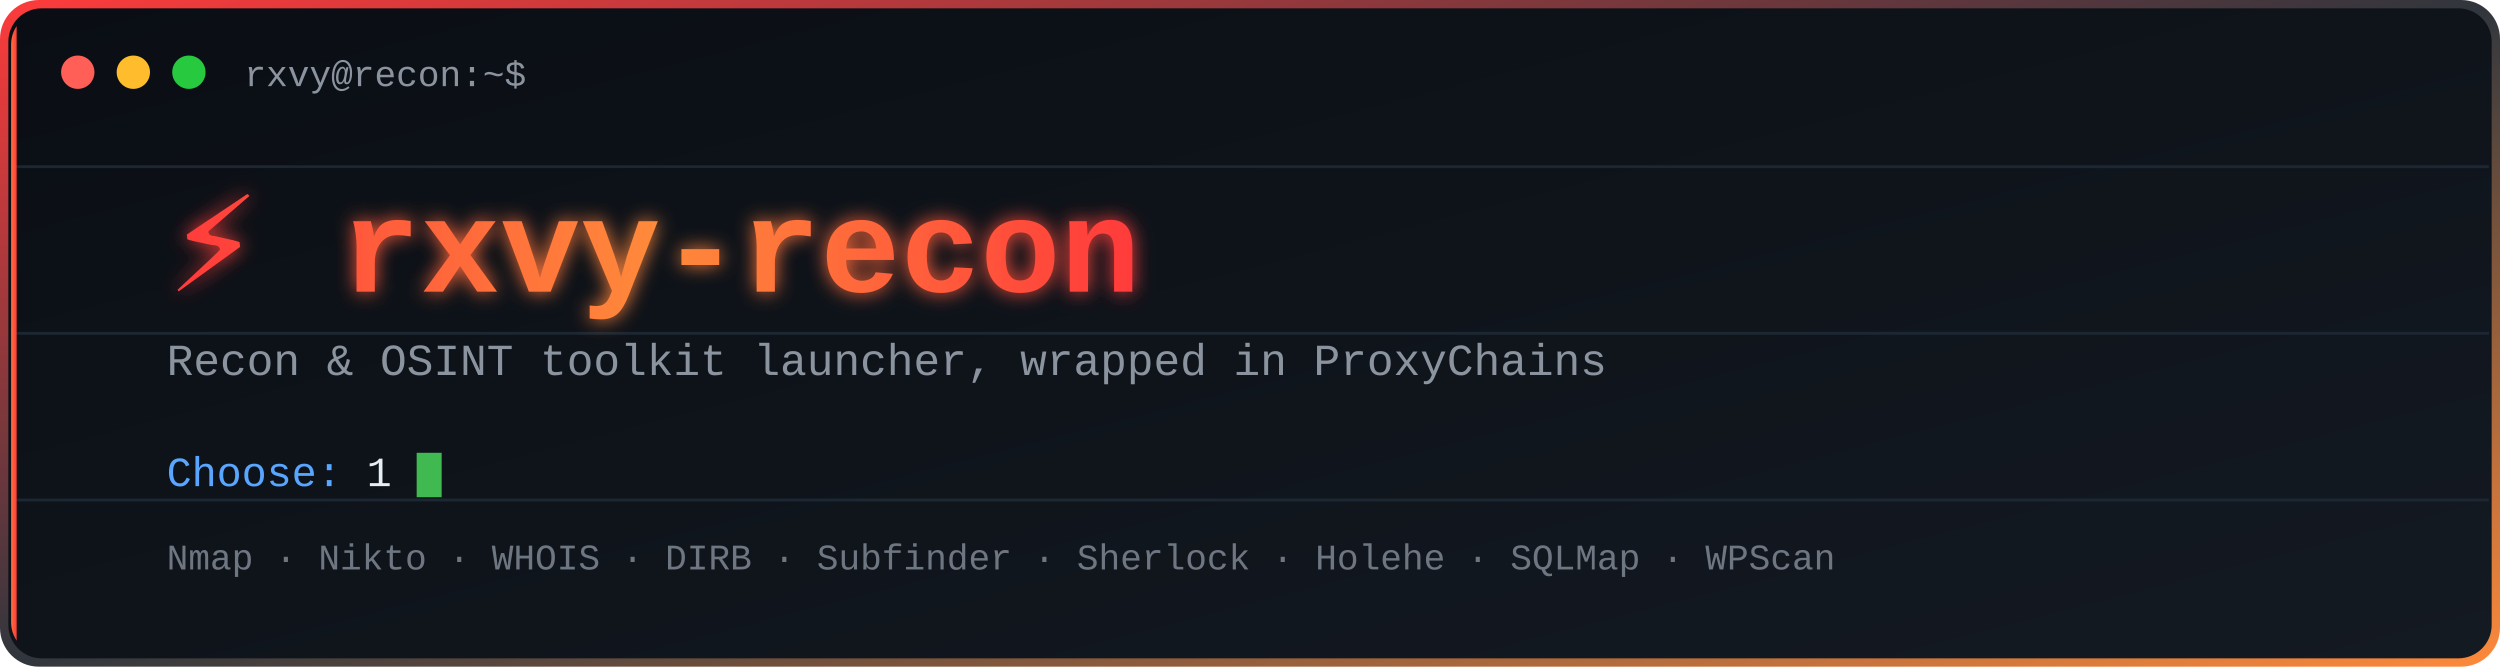
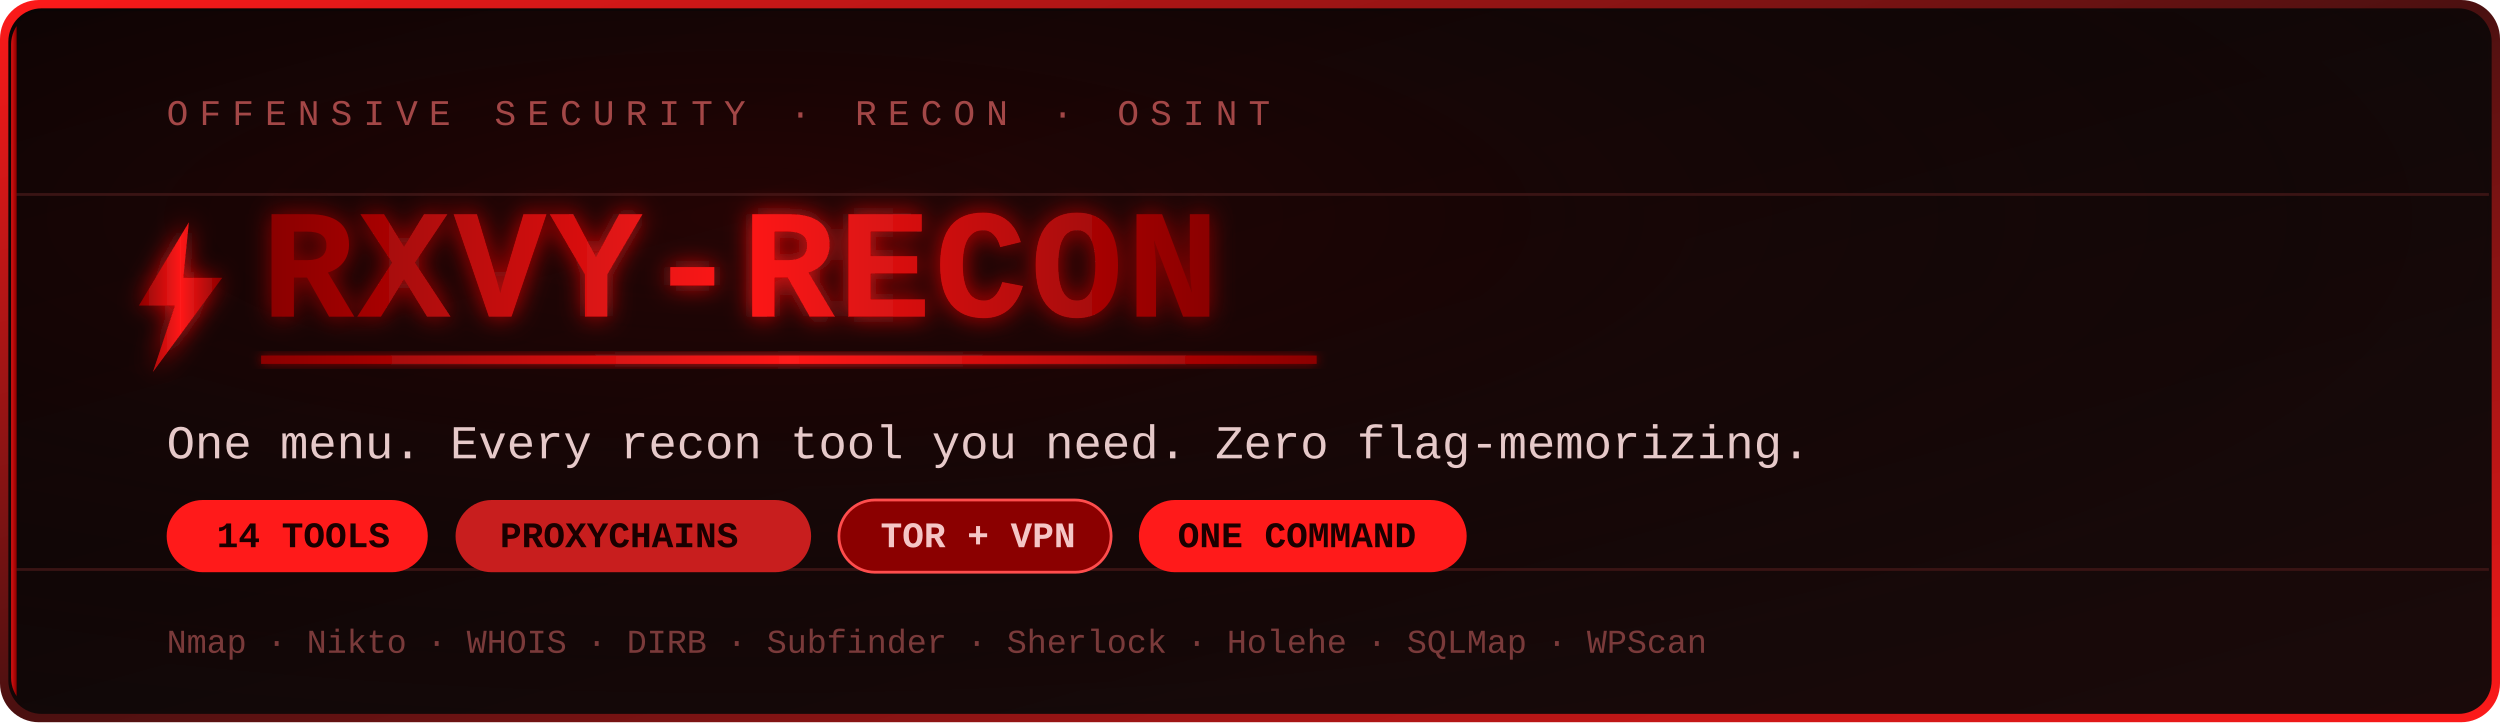
- <svg xmlns="http://www.w3.org/2000/svg" viewBox="0 0 900 240" font-family="'Courier New', monospace">
+ <svg xmlns="http://www.w3.org/2000/svg" viewBox="0 0 900 260" font-family="'Courier New', monospace">
  <defs>
    <linearGradient id="bg" x1="0" y1="0" x2="1" y2="1">
-       <stop offset="0%" stop-color="#0a0e14" />
-       <stop offset="100%" stop-color="#141a22" />
+       <stop offset="0%" stop-color="#0a0505" />
+       <stop offset="100%" stop-color="#1a0a0a" />
    </linearGradient>
    <linearGradient id="accent" x1="0%" y1="0%" x2="100%" y2="0%">
-       <stop offset="0%" stop-color="#ff3b3b">
-         <animate attributeName="offset" values="-0.3;1;-0.3" dur="6s" repeatCount="indefinite" />
-       </stop>
-       <stop offset="50%" stop-color="#ff8a3b">
-         <animate attributeName="offset" values="0.2;1.5;0.2" dur="6s" repeatCount="indefinite" />
-       </stop>
-       <stop offset="100%" stop-color="#ff3b3b">
-         <animate attributeName="offset" values="0.7;2;0.7" dur="6s" repeatCount="indefinite" />
+       <stop offset="0%" stop-color="#8b0000" />
+       <stop offset="50%" stop-color="#ff1a1a" />
+       <stop offset="100%" stop-color="#8b0000">
+         <animate attributeName="stop-color" values="#8b0000;#ff1a1a;#8b0000" dur="4s" repeatCount="indefinite" />
      </stop>
    </linearGradient>
    <linearGradient id="borderGlow" x1="0%" y1="0%" x2="100%" y2="100%">
-       <stop offset="0%" stop-color="#ff3b3b" />
-       <stop offset="50%" stop-color="#30363d" />
-       <stop offset="100%" stop-color="#ff8a3b" />
-       <animateTransform attributeName="gradientTransform" type="rotate" from="0 0.5 0.5" to="360 0.5 0.5" dur="8s" repeatCount="indefinite" />
+       <stop offset="0%" stop-color="#ff1a1a" />
+       <stop offset="50%" stop-color="#4a1010" />
+       <stop offset="100%" stop-color="#ff1a1a" />
+       <animateTransform attributeName="gradientTransform" type="rotate" from="0 0.5 0.5" to="360 0.5 0.5" dur="7s" repeatCount="indefinite" />
    </linearGradient>
+     <radialGradient id="vignette" cx="30%" cy="30%" r="80%">
+       <stop offset="0%" stop-color="#4d0000" stop-opacity="0.35" />
+       <stop offset="100%" stop-color="#000000" stop-opacity="0" />
+     </radialGradient>
    <filter id="glow" x="-50%" y="-50%" width="200%" height="200%">
-       <feGaussianBlur stdDeviation="3.5" result="blur" />
+       <feGaussianBlur stdDeviation="4.5" result="blur" />
+       <feMerge>
+         <feMergeNode in="blur" />
+         <feMergeNode in="SourceGraphic" />
+       </feMerge>
+     </filter>
+     <filter id="softGlow" x="-50%" y="-50%" width="200%" height="200%">
+       <feGaussianBlur stdDeviation="2" result="blur" />
      <feMerge>
        <feMergeNode in="blur" />
        <feMergeNode in="SourceGraphic" />
      </feMerge>
    </filter>
    <clipPath id="frame">
-       <rect x="4" y="4" width="892" height="232" rx="12" />
+       <rect x="4" y="4" width="892" height="252" rx="12" />
    </clipPath>
  </defs>
-   <rect x="0" y="0" width="900" height="240" rx="14" fill="url(#borderGlow)" />
-   <rect x="3" y="3" width="894" height="234" rx="12" fill="url(#bg)" />
+   <rect x="0" y="0" width="900" height="260" rx="14" fill="url(#borderGlow)" />
+   <rect x="3" y="3" width="894" height="254" rx="12" fill="url(#bg)" />
  <g clip-path="url(#frame)">
-     <rect x="0" y="-20" width="900" height="20" fill="#3fb950" opacity="0.06">
-       <animate attributeName="y" values="-20;240" dur="4s" repeatCount="indefinite" />
+     <rect x="0" y="0" width="900" height="260" fill="url(#vignette)" />
+     <rect x="0" y="-24" width="900" height="24" fill="#ff1a1a" opacity="0.07">
+       <animate attributeName="y" values="-24;260" dur="4.5s" repeatCount="indefinite" />
    </rect>
-     <g stroke="#1c2733" stroke-width="1">
-       <line x1="0" y1="60" x2="900" y2="60" />
-       <line x1="0" y1="120" x2="900" y2="120" />
-       <line x1="0" y1="180" x2="900" y2="180" />
+     <line x1="0" y1="70" x2="900" y2="70" stroke="#3a1414" stroke-width="1" />
+     <line x1="0" y1="205" x2="900" y2="205" stroke="#3a1414" stroke-width="1" />
+     <text x="60" y="45" font-size="13" fill="#a34747" letter-spacing="4">
+       OFFENSIVE SECURITY · RECON · OSINT
+     </text>
+     <path d="M 68 80 L 50 110 L 63 110 L 55 134 L 80 100 L 66 100 Z" fill="url(#accent)" filter="url(#glow)">
+       <animate attributeName="opacity" values="1;0.75;1" dur="2s" repeatCount="indefinite" />
+     </path>
+     <text x="94" y="114" font-size="56" font-weight="bold" fill="url(#accent)" filter="url(#glow)" letter-spacing="1">
+       RXVY-RECON
+       <animate attributeName="fill-opacity" values="1;1;0.85;1;1" dur="3s" repeatCount="indefinite" />
+     </text>
+     <rect x="94" y="128" width="380" height="3" fill="url(#accent)" filter="url(#softGlow)">
+       <animate attributeName="width" values="380;420;380" dur="3s" repeatCount="indefinite" />
+     </rect>
+     <text x="60" y="165" font-size="17" fill="#e6c9c9">
+       One menu. Every recon tool you need. Zero flag-memorizing.
+     </text>
+     <g font-size="13" font-weight="bold">
+       <rect x="60" y="180" width="94" height="26" rx="13" fill="#ff1a1a" />
+       <text x="78" y="197" fill="#1a0000">14 TOOLS</text>
+       <rect x="164" y="180" width="128" height="26" rx="13" fill="#c81e1e" />
+       <text x="180" y="197" fill="#1a0000">PROXYCHAINS</text>
+       <rect x="302" y="180" width="98" height="26" rx="13" fill="#8b0000" stroke="#ff4d4d" stroke-width="1" />
+       <text x="317" y="197" fill="#f5c6c6">TOR + VPN</text>
+       <rect x="410" y="180" width="118" height="26" rx="13" fill="#ff1a1a">
+         <animate attributeName="fill" values="#ff1a1a;#ff5c5c;#ff1a1a" dur="2.5s" repeatCount="indefinite" />
+       </rect>
+       <text x="424" y="197" fill="#1a0000">ONE COMMAND</text>
    </g>
-     <circle cx="28" cy="26" r="6" fill="#ff5f56" />
-     <circle cx="48" cy="26" r="6" fill="#ffbd2e" />
-     <circle cx="68" cy="26" r="6" fill="#27c93f">
-       <animate attributeName="opacity" values="1;0.3;1" dur="1.6s" repeatCount="indefinite" />
-     </circle>
-     <text x="88" y="31" fill="#8b949e" font-size="13">rxvy@recon:~$</text>
-     <text x="60" y="105" font-size="48" font-weight="bold" fill="url(#accent)" filter="url(#glow)">
-       ⚡ rxvy-recon
-     </text>
-     <text x="60" y="135" font-size="16" fill="#8b949e">
-       Recon &amp; OSINT toolkit launcher, wrapped in ProxyChains
-     </text>
-     <text x="60" y="175" font-size="15" fill="#58a6ff">Choose:</text>
-     <text x="132" y="175" font-size="15" fill="#e6edf3">
-       <tspan id="typed">1</tspan>
-     </text>
-     <rect x="150" y="163" width="9" height="16" fill="#3fb950">
-       <animate attributeName="opacity" values="1;1;0;0" dur="1s" repeatCount="indefinite" />
-     </rect>
-     <text x="60" y="205" font-size="13" fill="#6e7681">
+     <text x="60" y="235" font-size="12" fill="#7a3a3a">
      Nmap · Nikto · WHOIS · DIRB · Subfinder · Sherlock · Holehe · SQLMap · WPScan
    </text>
-     <rect x="0" y="0" width="6" height="240" fill="url(#accent)" />
+     <rect x="0" y="0" width="6" height="260" fill="url(#accent)" />
  </g>
</svg>
